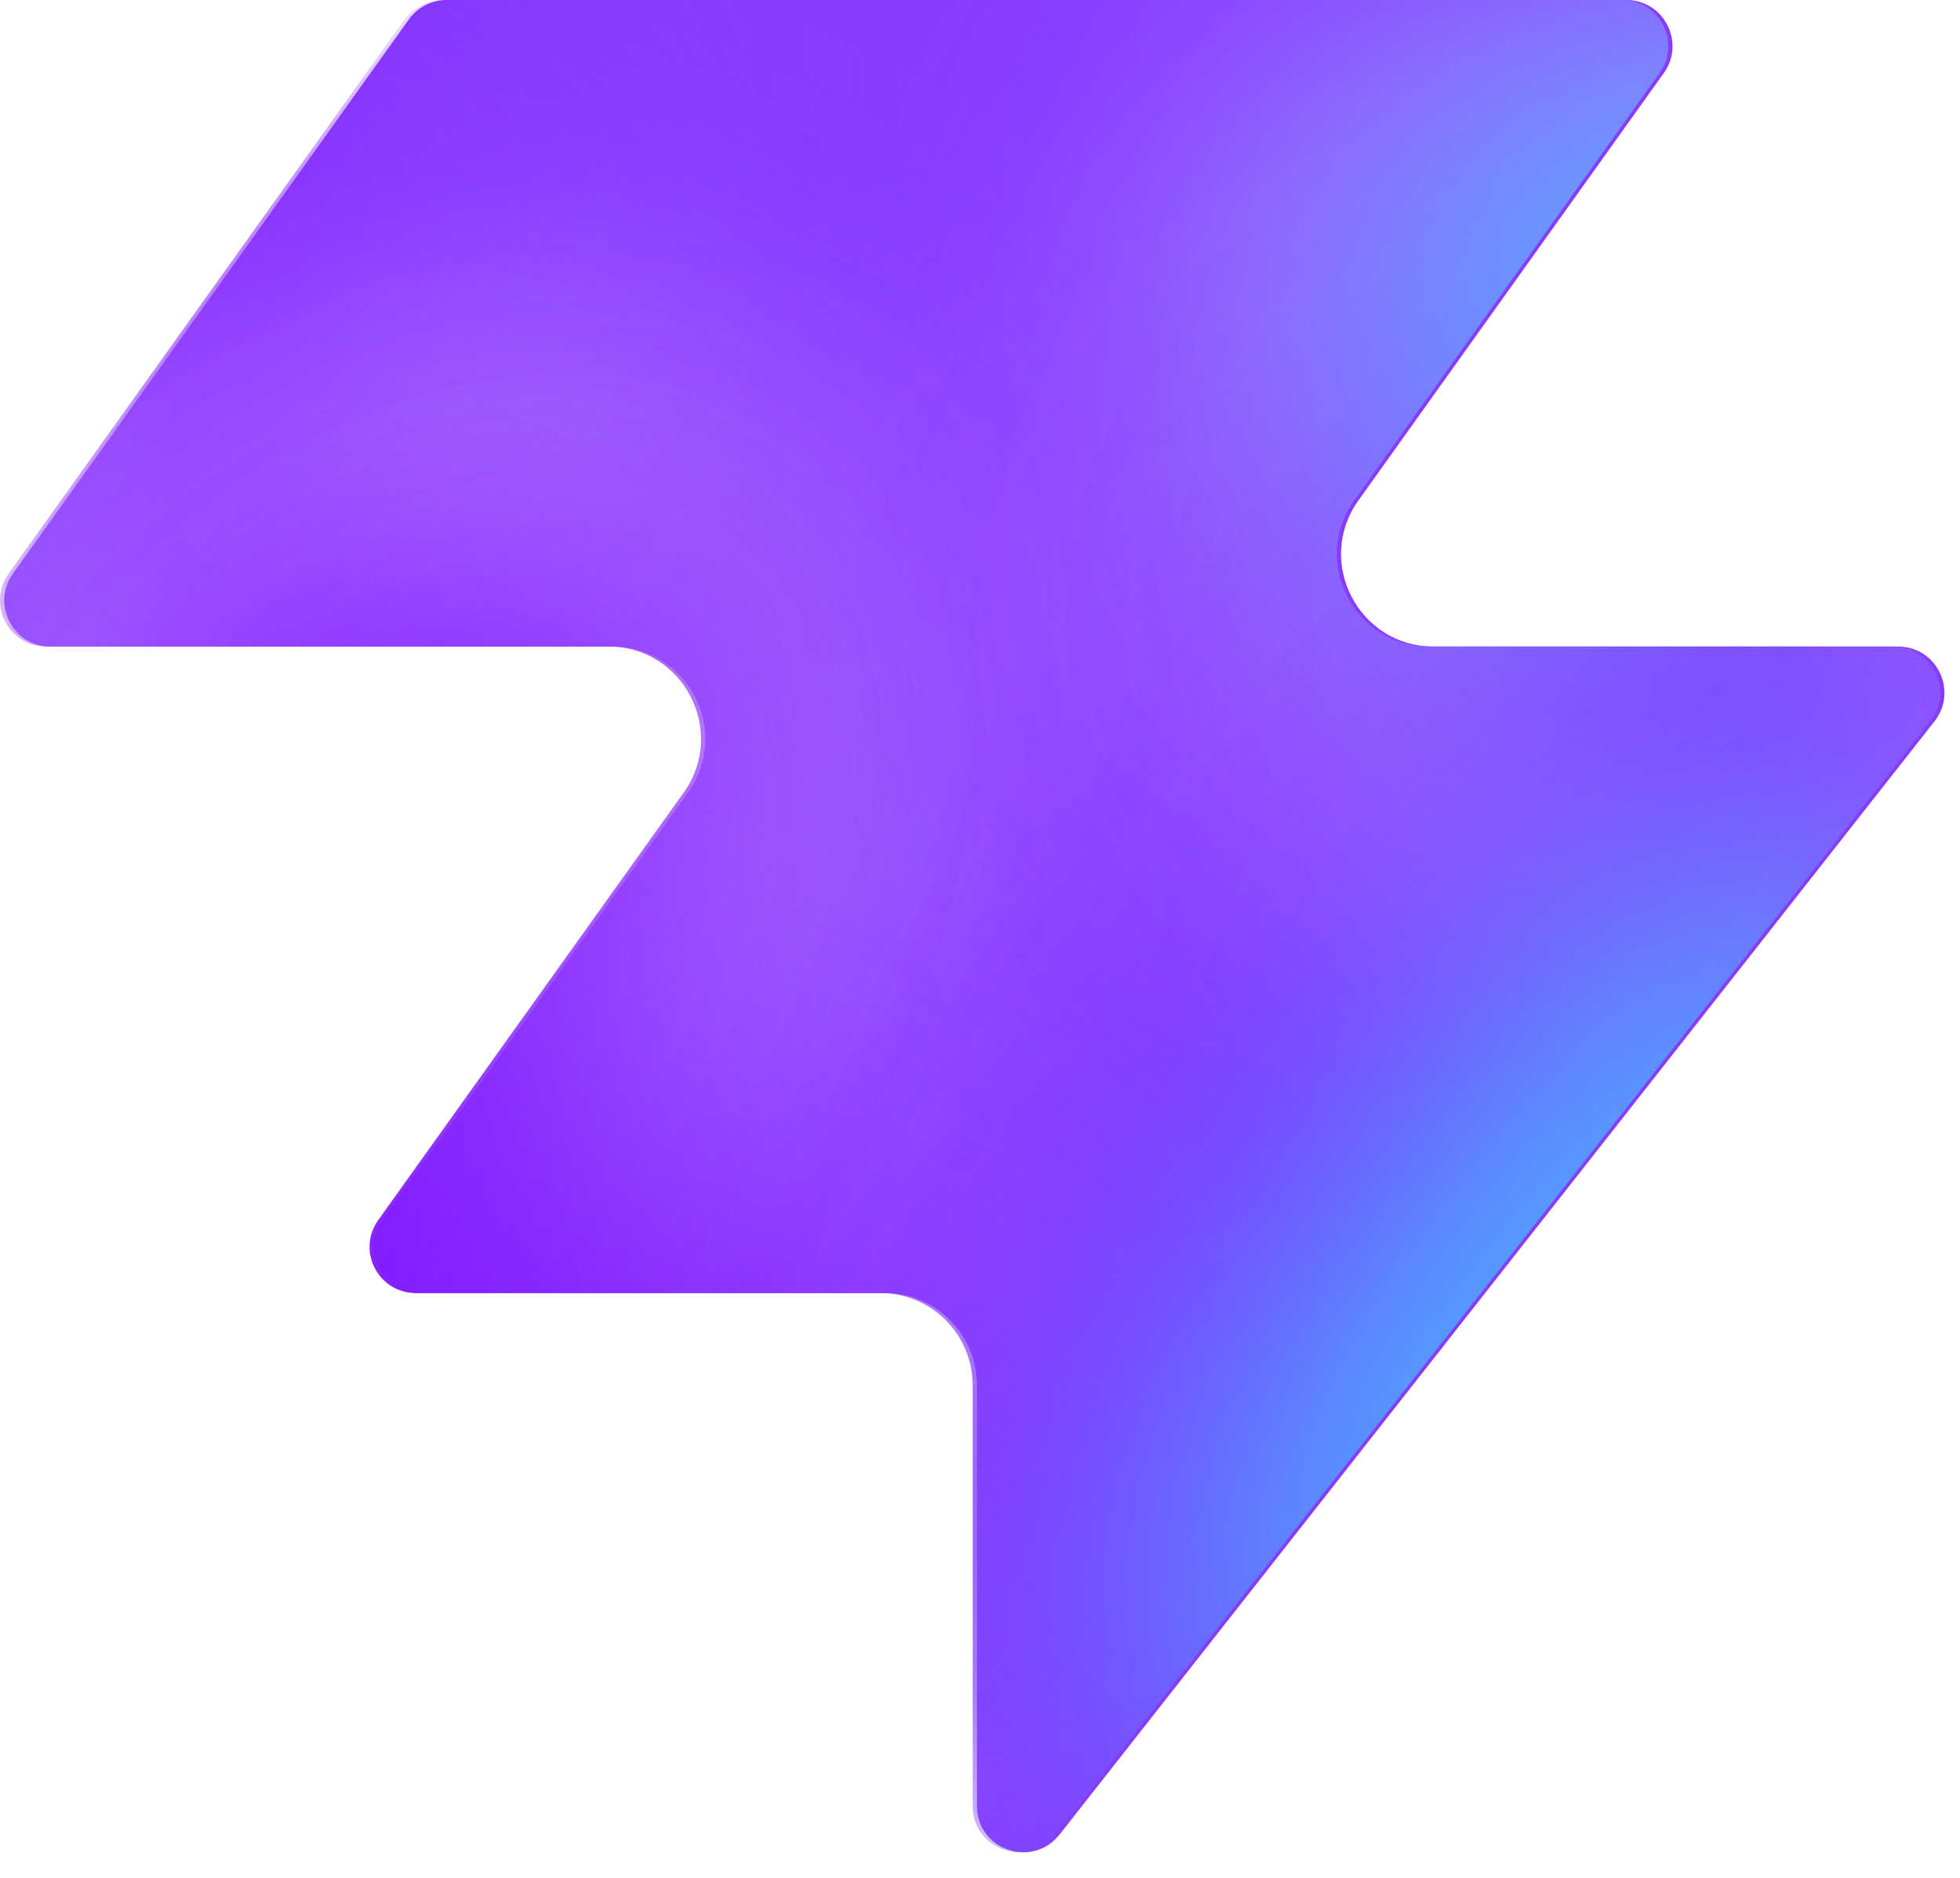
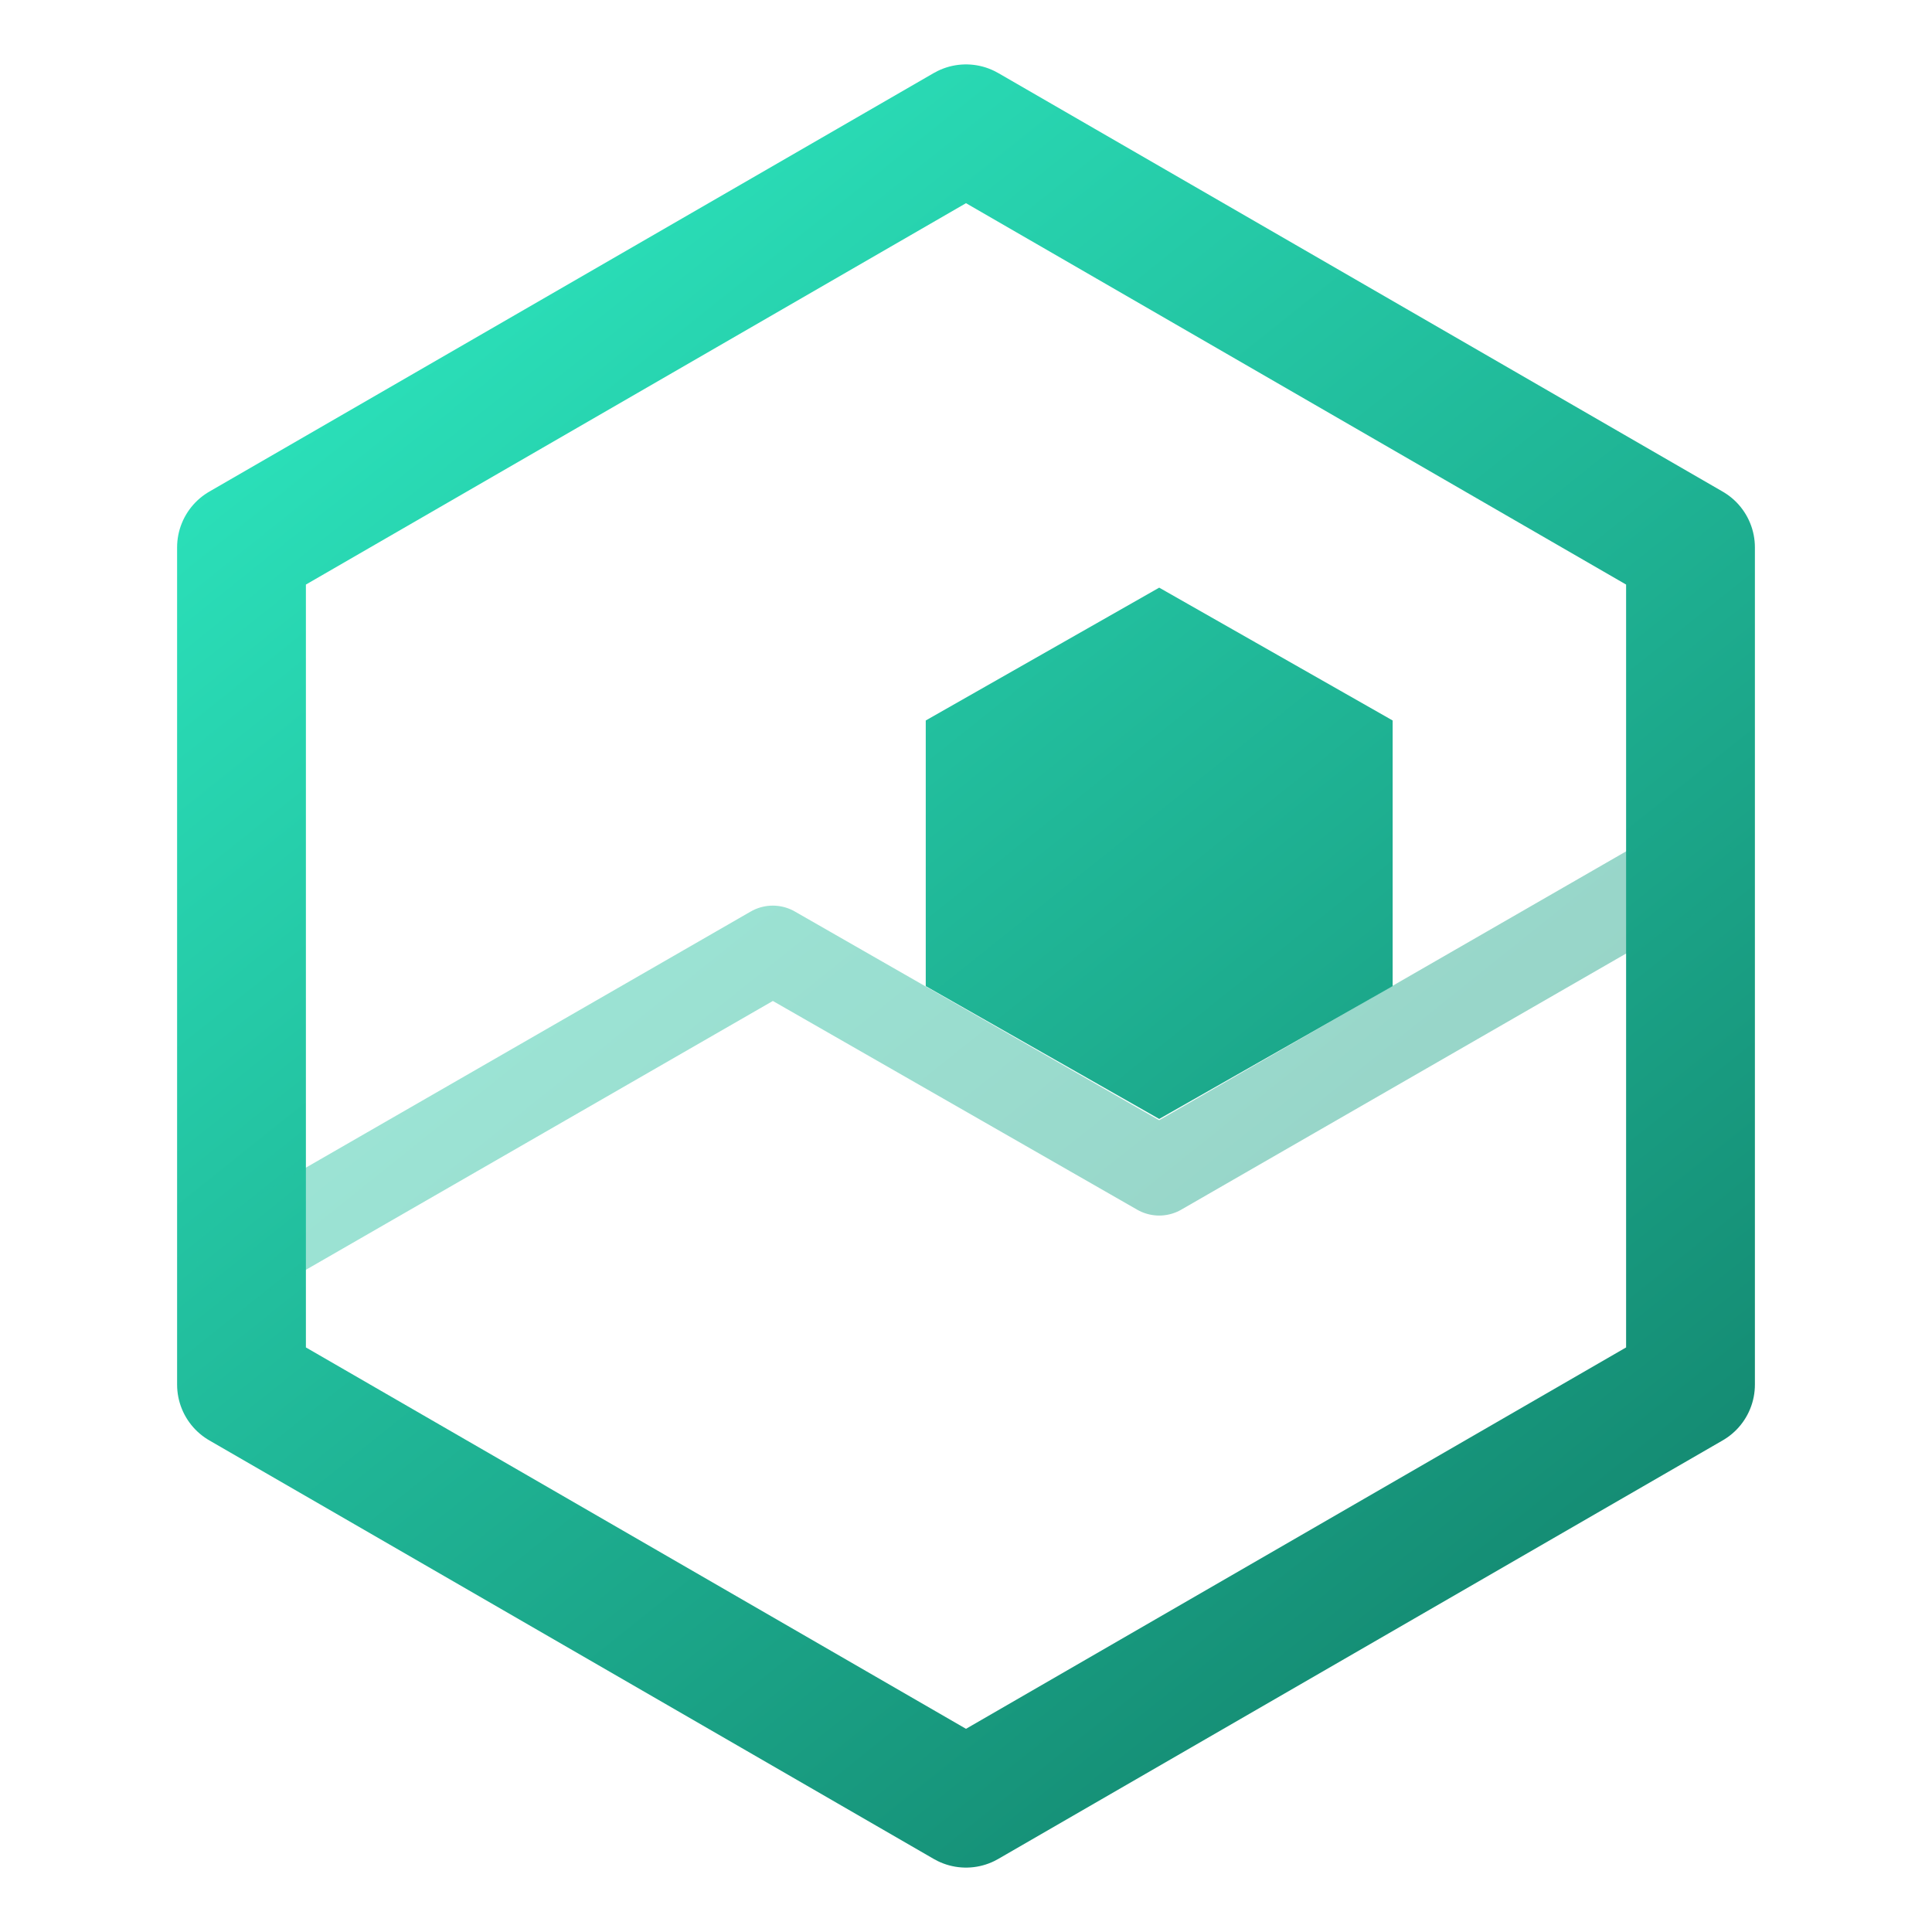
- <svg xmlns="http://www.w3.org/2000/svg" width="48" height="46" fill="none" viewBox="0 0 48 46">
-   <path fill="#863bff" d="M25.946 44.938c-.664.845-2.021.375-2.021-.698V33.937a2.26 2.26 0 0 0-2.262-2.262H10.287c-.92 0-1.456-1.04-.92-1.788l7.48-10.471c1.07-1.497 0-3.578-1.842-3.578H1.237c-.92 0-1.456-1.04-.92-1.788L10.013.474c.214-.297.556-.474.92-.474h28.894c.92 0 1.456 1.04.92 1.788l-7.48 10.471c-1.07 1.498 0 3.579 1.842 3.579h11.377c.943 0 1.473 1.088.89 1.83L25.947 44.94z" style="fill:#863bff;fill:color(display-p3 .525 .23 1);fill-opacity:1" />
-   <mask id="a" width="48" height="46" x="0" y="0" maskUnits="userSpaceOnUse" style="mask-type:alpha">
-     <path fill="#000" d="M25.842 44.938c-.664.844-2.021.375-2.021-.698V33.937a2.26 2.26 0 0 0-2.262-2.262H10.183c-.92 0-1.456-1.04-.92-1.788l7.48-10.471c1.07-1.498 0-3.579-1.842-3.579H1.133c-.92 0-1.456-1.04-.92-1.787L9.91.473c.214-.297.556-.474.92-.474h28.894c.92 0 1.456 1.04.92 1.788l-7.48 10.471c-1.07 1.498 0 3.578 1.842 3.578h11.377c.943 0 1.473 1.088.89 1.832L25.843 44.94z" style="fill:#000;fill-opacity:1" />
-   </mask>
-   <g mask="url(#a)">
-     <g filter="url(#b)">
-       <ellipse cx="5.508" cy="14.704" fill="#ede6ff" rx="5.508" ry="14.704" style="fill:#ede6ff;fill:color(display-p3 .927 .903 1);fill-opacity:1" transform="matrix(.00324 1 1 -.00324 -4.47 31.516)" />
-     </g>
-     <g filter="url(#c)">
-       <ellipse cx="10.399" cy="29.851" fill="#ede6ff" rx="10.399" ry="29.851" style="fill:#ede6ff;fill:color(display-p3 .927 .903 1);fill-opacity:1" transform="matrix(.00324 1 1 -.00324 -39.328 7.883)" />
-     </g>
-     <g filter="url(#d)">
-       <ellipse cx="5.508" cy="30.487" fill="#7e14ff" rx="5.508" ry="30.487" style="fill:#7e14ff;fill:color(display-p3 .492 .077 1);fill-opacity:1" transform="rotate(89.814 -25.913 -14.639)scale(1 -1)" />
-     </g>
-     <g filter="url(#e)">
-       <ellipse cx="5.508" cy="30.599" fill="#7e14ff" rx="5.508" ry="30.599" style="fill:#7e14ff;fill:color(display-p3 .492 .077 1);fill-opacity:1" transform="rotate(89.814 -32.644 -3.334)scale(1 -1)" />
-     </g>
-     <g filter="url(#f)">
-       <ellipse cx="5.508" cy="30.599" fill="#7e14ff" rx="5.508" ry="30.599" style="fill:#7e14ff;fill:color(display-p3 .492 .077 1);fill-opacity:1" transform="matrix(.00324 1 1 -.00324 -34.34 30.47)" />
-     </g>
-     <g filter="url(#g)">
-       <ellipse cx="14.072" cy="22.078" fill="#ede6ff" rx="14.072" ry="22.078" style="fill:#ede6ff;fill:color(display-p3 .927 .903 1);fill-opacity:1" transform="rotate(93.35 24.506 48.493)scale(-1 1)" />
-     </g>
-     <g filter="url(#h)">
-       <ellipse cx="3.47" cy="21.501" fill="#7e14ff" rx="3.47" ry="21.501" style="fill:#7e14ff;fill:color(display-p3 .492 .077 1);fill-opacity:1" transform="rotate(89.009 28.708 47.59)scale(-1 1)" />
-     </g>
-     <g filter="url(#i)">
-       <ellipse cx="3.47" cy="21.501" fill="#7e14ff" rx="3.47" ry="21.501" style="fill:#7e14ff;fill:color(display-p3 .492 .077 1);fill-opacity:1" transform="rotate(89.009 28.708 47.59)scale(-1 1)" />
-     </g>
-     <g filter="url(#j)">
-       <ellipse cx=".387" cy="8.972" fill="#7e14ff" rx="4.407" ry="29.108" style="fill:#7e14ff;fill:color(display-p3 .492 .077 1);fill-opacity:1" transform="rotate(39.51 .387 8.972)" />
-     </g>
-     <g filter="url(#k)">
-       <ellipse cx="47.523" cy="-6.092" fill="#7e14ff" rx="4.407" ry="29.108" style="fill:#7e14ff;fill:color(display-p3 .492 .077 1);fill-opacity:1" transform="rotate(37.892 47.523 -6.092)" />
-     </g>
-     <g filter="url(#l)">
-       <ellipse cx="41.412" cy="6.333" fill="#47bfff" rx="5.971" ry="9.665" style="fill:#47bfff;fill:color(display-p3 .28 .748 1);fill-opacity:1" transform="rotate(37.892 41.412 6.333)" />
-     </g>
-     <g filter="url(#m)">
-       <ellipse cx="-1.879" cy="38.332" fill="#7e14ff" rx="4.407" ry="29.108" style="fill:#7e14ff;fill:color(display-p3 .492 .077 1);fill-opacity:1" transform="rotate(37.892 -1.88 38.332)" />
-     </g>
-     <g filter="url(#n)">
-       <ellipse cx="-1.879" cy="38.332" fill="#7e14ff" rx="4.407" ry="29.108" style="fill:#7e14ff;fill:color(display-p3 .492 .077 1);fill-opacity:1" transform="rotate(37.892 -1.88 38.332)" />
-     </g>
-     <g filter="url(#o)">
-       <ellipse cx="35.651" cy="29.907" fill="#7e14ff" rx="4.407" ry="29.108" style="fill:#7e14ff;fill:color(display-p3 .492 .077 1);fill-opacity:1" transform="rotate(37.892 35.651 29.907)" />
-     </g>
-     <g filter="url(#p)">
-       <ellipse cx="38.418" cy="32.4" fill="#47bfff" rx="5.971" ry="15.297" style="fill:#47bfff;fill:color(display-p3 .28 .748 1);fill-opacity:1" transform="rotate(37.892 38.418 32.4)" />
-     </g>
-   </g>
+ <svg xmlns="http://www.w3.org/2000/svg" viewBox="0 0 48 48" width="48" height="48" role="img" aria-label="Loconomics">
  <defs>
-     <filter id="b" width="60.045" height="41.654" x="-19.77" y="16.149" color-interpolation-filters="sRGB" filterUnits="userSpaceOnUse">
-       <feFlood flood-opacity="0" result="BackgroundImageFix" />
-       <feBlend in="SourceGraphic" in2="BackgroundImageFix" result="shape" />
-       <feGaussianBlur result="effect1_foregroundBlur_2002_17158" stdDeviation="7.659" />
-     </filter>
-     <filter id="c" width="90.34" height="51.437" x="-54.613" y="-7.533" color-interpolation-filters="sRGB" filterUnits="userSpaceOnUse">
-       <feFlood flood-opacity="0" result="BackgroundImageFix" />
-       <feBlend in="SourceGraphic" in2="BackgroundImageFix" result="shape" />
-       <feGaussianBlur result="effect1_foregroundBlur_2002_17158" stdDeviation="7.659" />
-     </filter>
-     <filter id="d" width="79.355" height="29.4" x="-49.64" y="2.03" color-interpolation-filters="sRGB" filterUnits="userSpaceOnUse">
-       <feFlood flood-opacity="0" result="BackgroundImageFix" />
-       <feBlend in="SourceGraphic" in2="BackgroundImageFix" result="shape" />
-       <feGaussianBlur result="effect1_foregroundBlur_2002_17158" stdDeviation="4.596" />
-     </filter>
-     <filter id="e" width="79.579" height="29.4" x="-45.045" y="20.029" color-interpolation-filters="sRGB" filterUnits="userSpaceOnUse">
-       <feFlood flood-opacity="0" result="BackgroundImageFix" />
-       <feBlend in="SourceGraphic" in2="BackgroundImageFix" result="shape" />
-       <feGaussianBlur result="effect1_foregroundBlur_2002_17158" stdDeviation="4.596" />
-     </filter>
-     <filter id="f" width="79.579" height="29.4" x="-43.513" y="21.178" color-interpolation-filters="sRGB" filterUnits="userSpaceOnUse">
-       <feFlood flood-opacity="0" result="BackgroundImageFix" />
-       <feBlend in="SourceGraphic" in2="BackgroundImageFix" result="shape" />
-       <feGaussianBlur result="effect1_foregroundBlur_2002_17158" stdDeviation="4.596" />
-     </filter>
-     <filter id="g" width="74.749" height="58.852" x="15.756" y="-17.901" color-interpolation-filters="sRGB" filterUnits="userSpaceOnUse">
-       <feFlood flood-opacity="0" result="BackgroundImageFix" />
-       <feBlend in="SourceGraphic" in2="BackgroundImageFix" result="shape" />
-       <feGaussianBlur result="effect1_foregroundBlur_2002_17158" stdDeviation="7.659" />
-     </filter>
-     <filter id="h" width="61.377" height="25.362" x="23.548" y="2.284" color-interpolation-filters="sRGB" filterUnits="userSpaceOnUse">
-       <feFlood flood-opacity="0" result="BackgroundImageFix" />
-       <feBlend in="SourceGraphic" in2="BackgroundImageFix" result="shape" />
-       <feGaussianBlur result="effect1_foregroundBlur_2002_17158" stdDeviation="4.596" />
-     </filter>
-     <filter id="i" width="61.377" height="25.362" x="23.548" y="2.284" color-interpolation-filters="sRGB" filterUnits="userSpaceOnUse">
-       <feFlood flood-opacity="0" result="BackgroundImageFix" />
-       <feBlend in="SourceGraphic" in2="BackgroundImageFix" result="shape" />
-       <feGaussianBlur result="effect1_foregroundBlur_2002_17158" stdDeviation="4.596" />
-     </filter>
-     <filter id="j" width="56.045" height="63.649" x="-27.636" y="-22.853" color-interpolation-filters="sRGB" filterUnits="userSpaceOnUse">
-       <feFlood flood-opacity="0" result="BackgroundImageFix" />
-       <feBlend in="SourceGraphic" in2="BackgroundImageFix" result="shape" />
-       <feGaussianBlur result="effect1_foregroundBlur_2002_17158" stdDeviation="4.596" />
-     </filter>
-     <filter id="k" width="54.814" height="64.646" x="20.116" y="-38.415" color-interpolation-filters="sRGB" filterUnits="userSpaceOnUse">
-       <feFlood flood-opacity="0" result="BackgroundImageFix" />
-       <feBlend in="SourceGraphic" in2="BackgroundImageFix" result="shape" />
-       <feGaussianBlur result="effect1_foregroundBlur_2002_17158" stdDeviation="4.596" />
-     </filter>
-     <filter id="l" width="33.541" height="35.313" x="24.641" y="-11.323" color-interpolation-filters="sRGB" filterUnits="userSpaceOnUse">
-       <feFlood flood-opacity="0" result="BackgroundImageFix" />
-       <feBlend in="SourceGraphic" in2="BackgroundImageFix" result="shape" />
-       <feGaussianBlur result="effect1_foregroundBlur_2002_17158" stdDeviation="4.596" />
-     </filter>
-     <filter id="m" width="54.814" height="64.646" x="-29.286" y="6.009" color-interpolation-filters="sRGB" filterUnits="userSpaceOnUse">
-       <feFlood flood-opacity="0" result="BackgroundImageFix" />
-       <feBlend in="SourceGraphic" in2="BackgroundImageFix" result="shape" />
-       <feGaussianBlur result="effect1_foregroundBlur_2002_17158" stdDeviation="4.596" />
-     </filter>
-     <filter id="n" width="54.814" height="64.646" x="-29.286" y="6.009" color-interpolation-filters="sRGB" filterUnits="userSpaceOnUse">
-       <feFlood flood-opacity="0" result="BackgroundImageFix" />
-       <feBlend in="SourceGraphic" in2="BackgroundImageFix" result="shape" />
-       <feGaussianBlur result="effect1_foregroundBlur_2002_17158" stdDeviation="4.596" />
-     </filter>
-     <filter id="o" width="54.814" height="64.646" x="8.244" y="-2.416" color-interpolation-filters="sRGB" filterUnits="userSpaceOnUse">
-       <feFlood flood-opacity="0" result="BackgroundImageFix" />
-       <feBlend in="SourceGraphic" in2="BackgroundImageFix" result="shape" />
-       <feGaussianBlur result="effect1_foregroundBlur_2002_17158" stdDeviation="4.596" />
-     </filter>
-     <filter id="p" width="39.409" height="43.623" x="18.713" y="10.588" color-interpolation-filters="sRGB" filterUnits="userSpaceOnUse">
-       <feFlood flood-opacity="0" result="BackgroundImageFix" />
-       <feBlend in="SourceGraphic" in2="BackgroundImageFix" result="shape" />
-       <feGaussianBlur result="effect1_foregroundBlur_2002_17158" stdDeviation="4.596" />
-     </filter>
+     <linearGradient id="loc-g" x1="8" y1="4" x2="40" y2="44" gradientUnits="userSpaceOnUse">
+       <stop offset="0" stop-color="#2DE8C0" />
+       <stop offset="1" stop-color="#12836C" />
+     </linearGradient>
  </defs>
+   <path d="M24 3.2 42.0 13.6 42.0 34.4 24 44.8 6.0 34.4 6.0 13.6Z" fill="none" stroke="url(#loc-g)" stroke-width="3.2" stroke-linejoin="round" />
+   <path d="M6.0 31.2 19.2 23.6 28.8 29.1 42.0 21.5" fill="none" stroke="url(#loc-g)" stroke-width="2.2" stroke-linecap="round" stroke-linejoin="round" opacity="0.45" />
+   <path d="M28.8 14.6 34.6 17.9 34.6 24.5 28.8 27.8 23.0 24.5 23.0 17.9Z" fill="url(#loc-g)" />
</svg>
